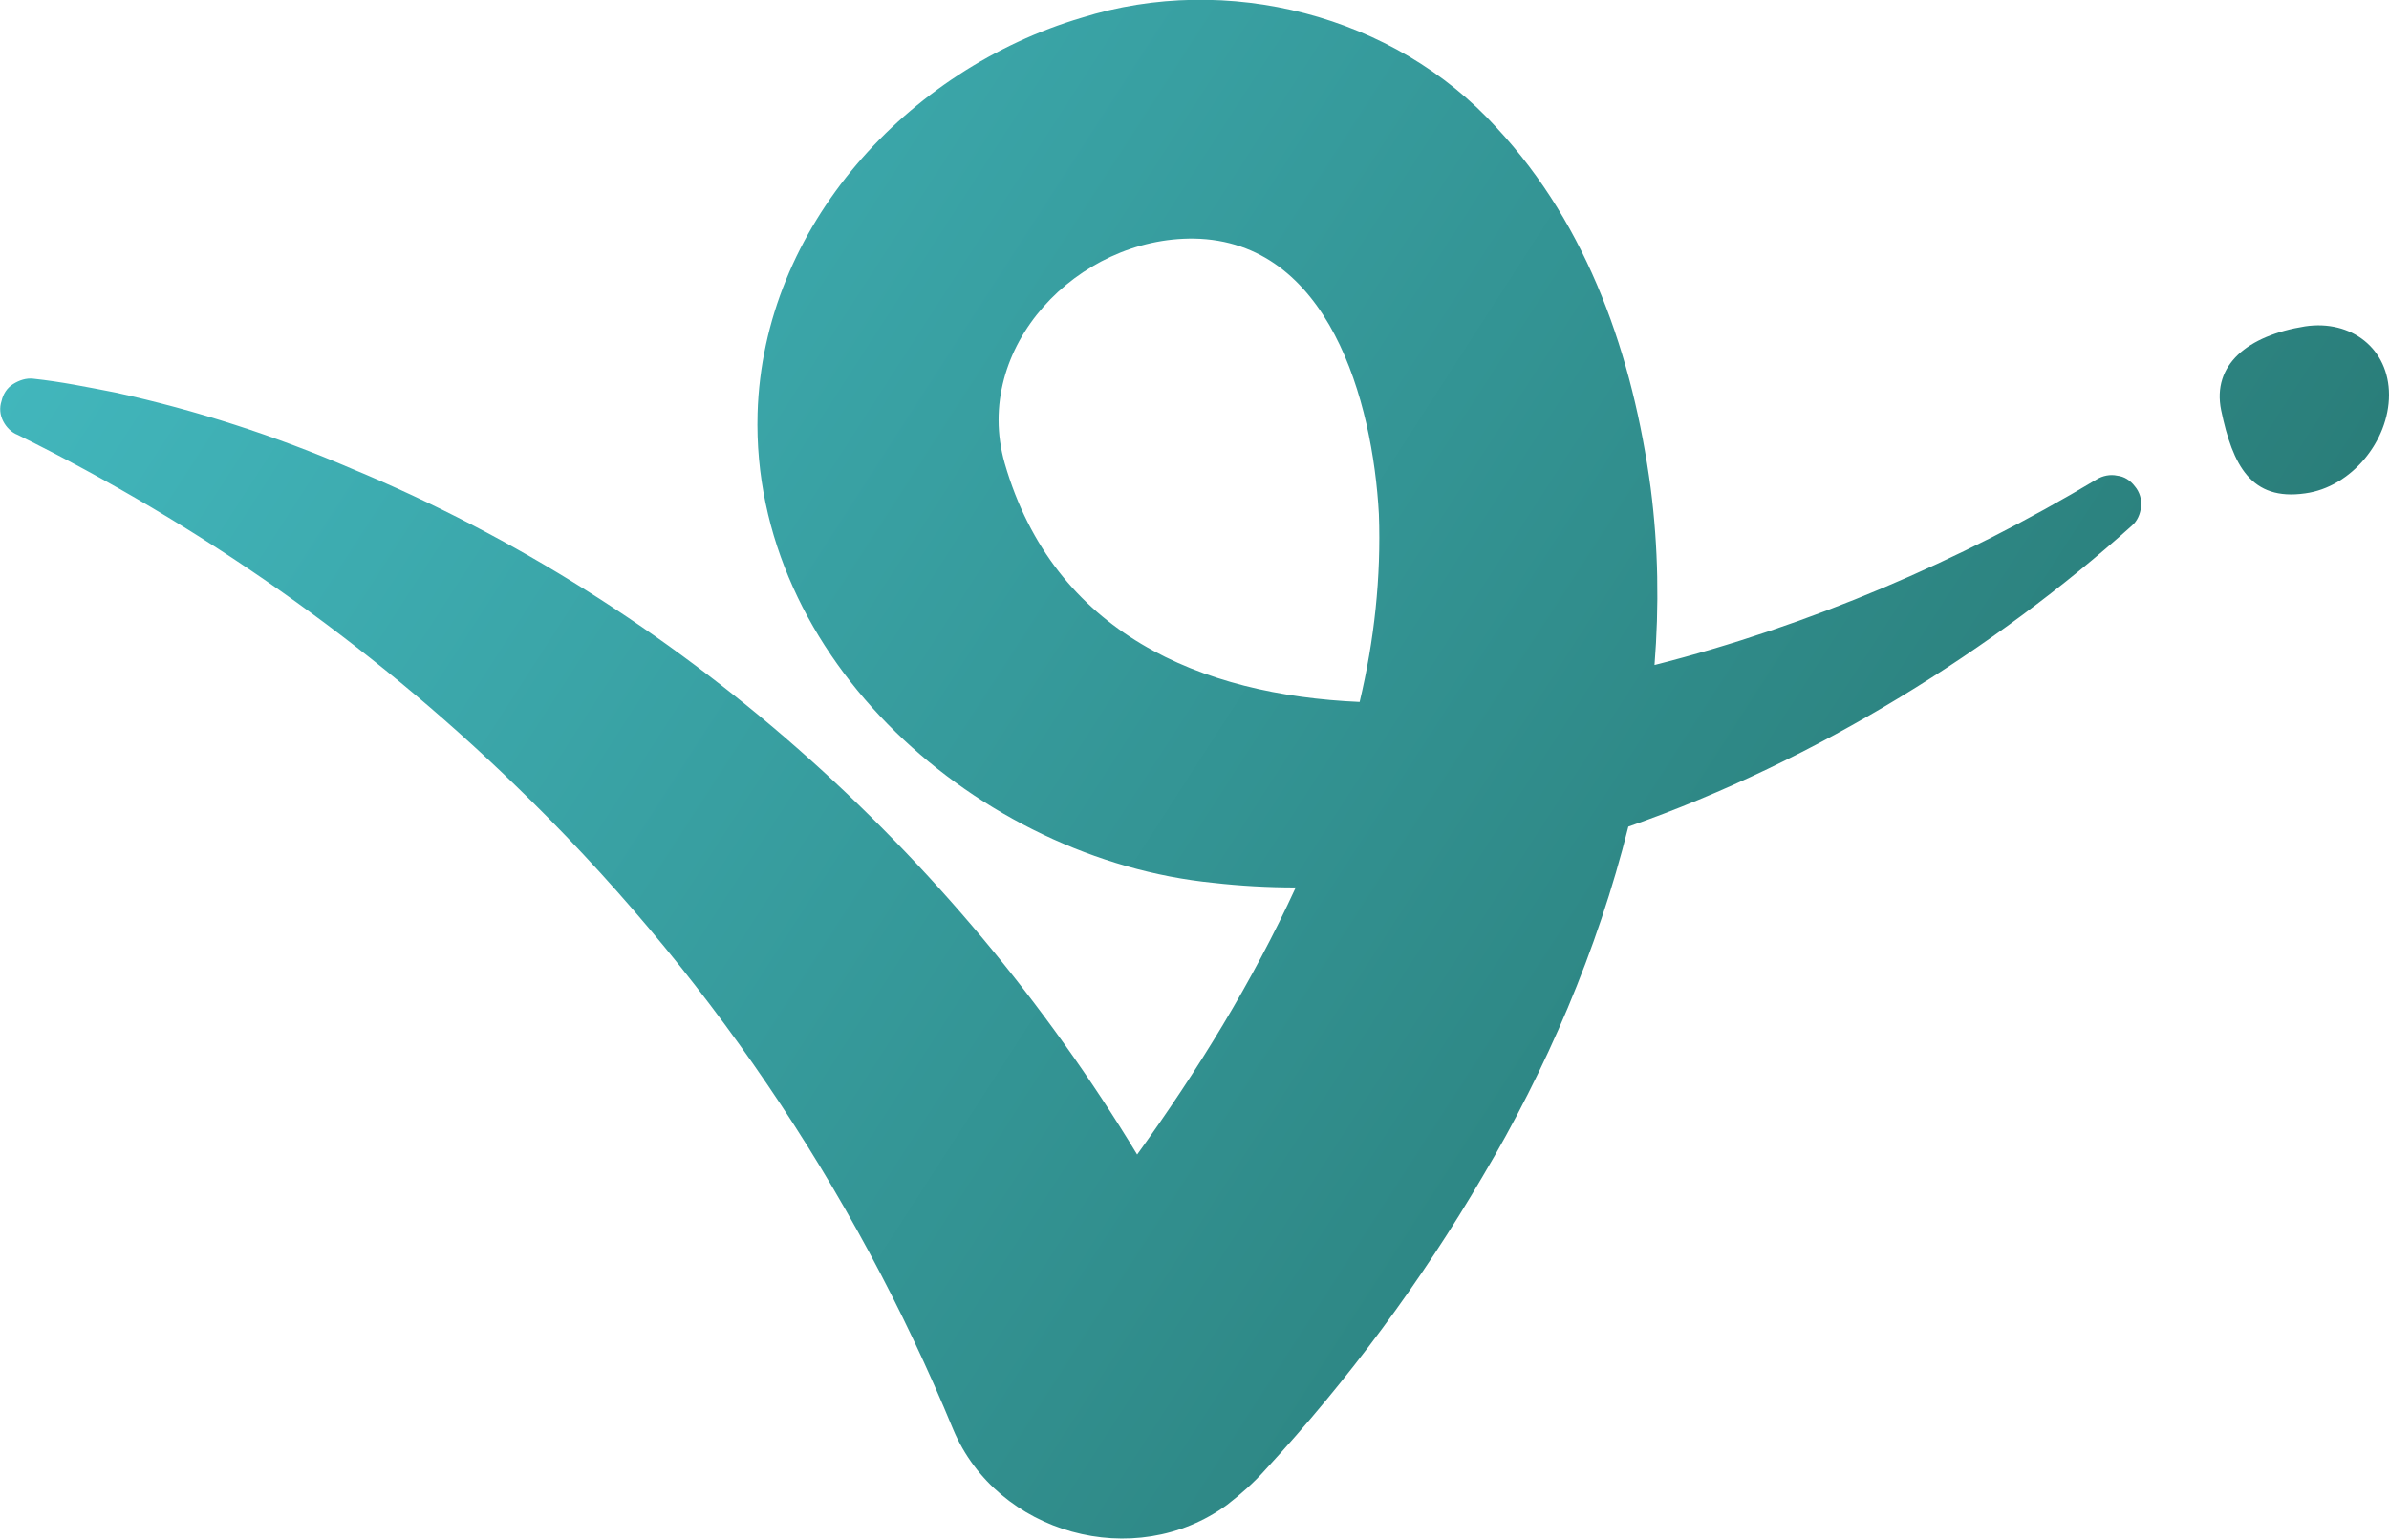
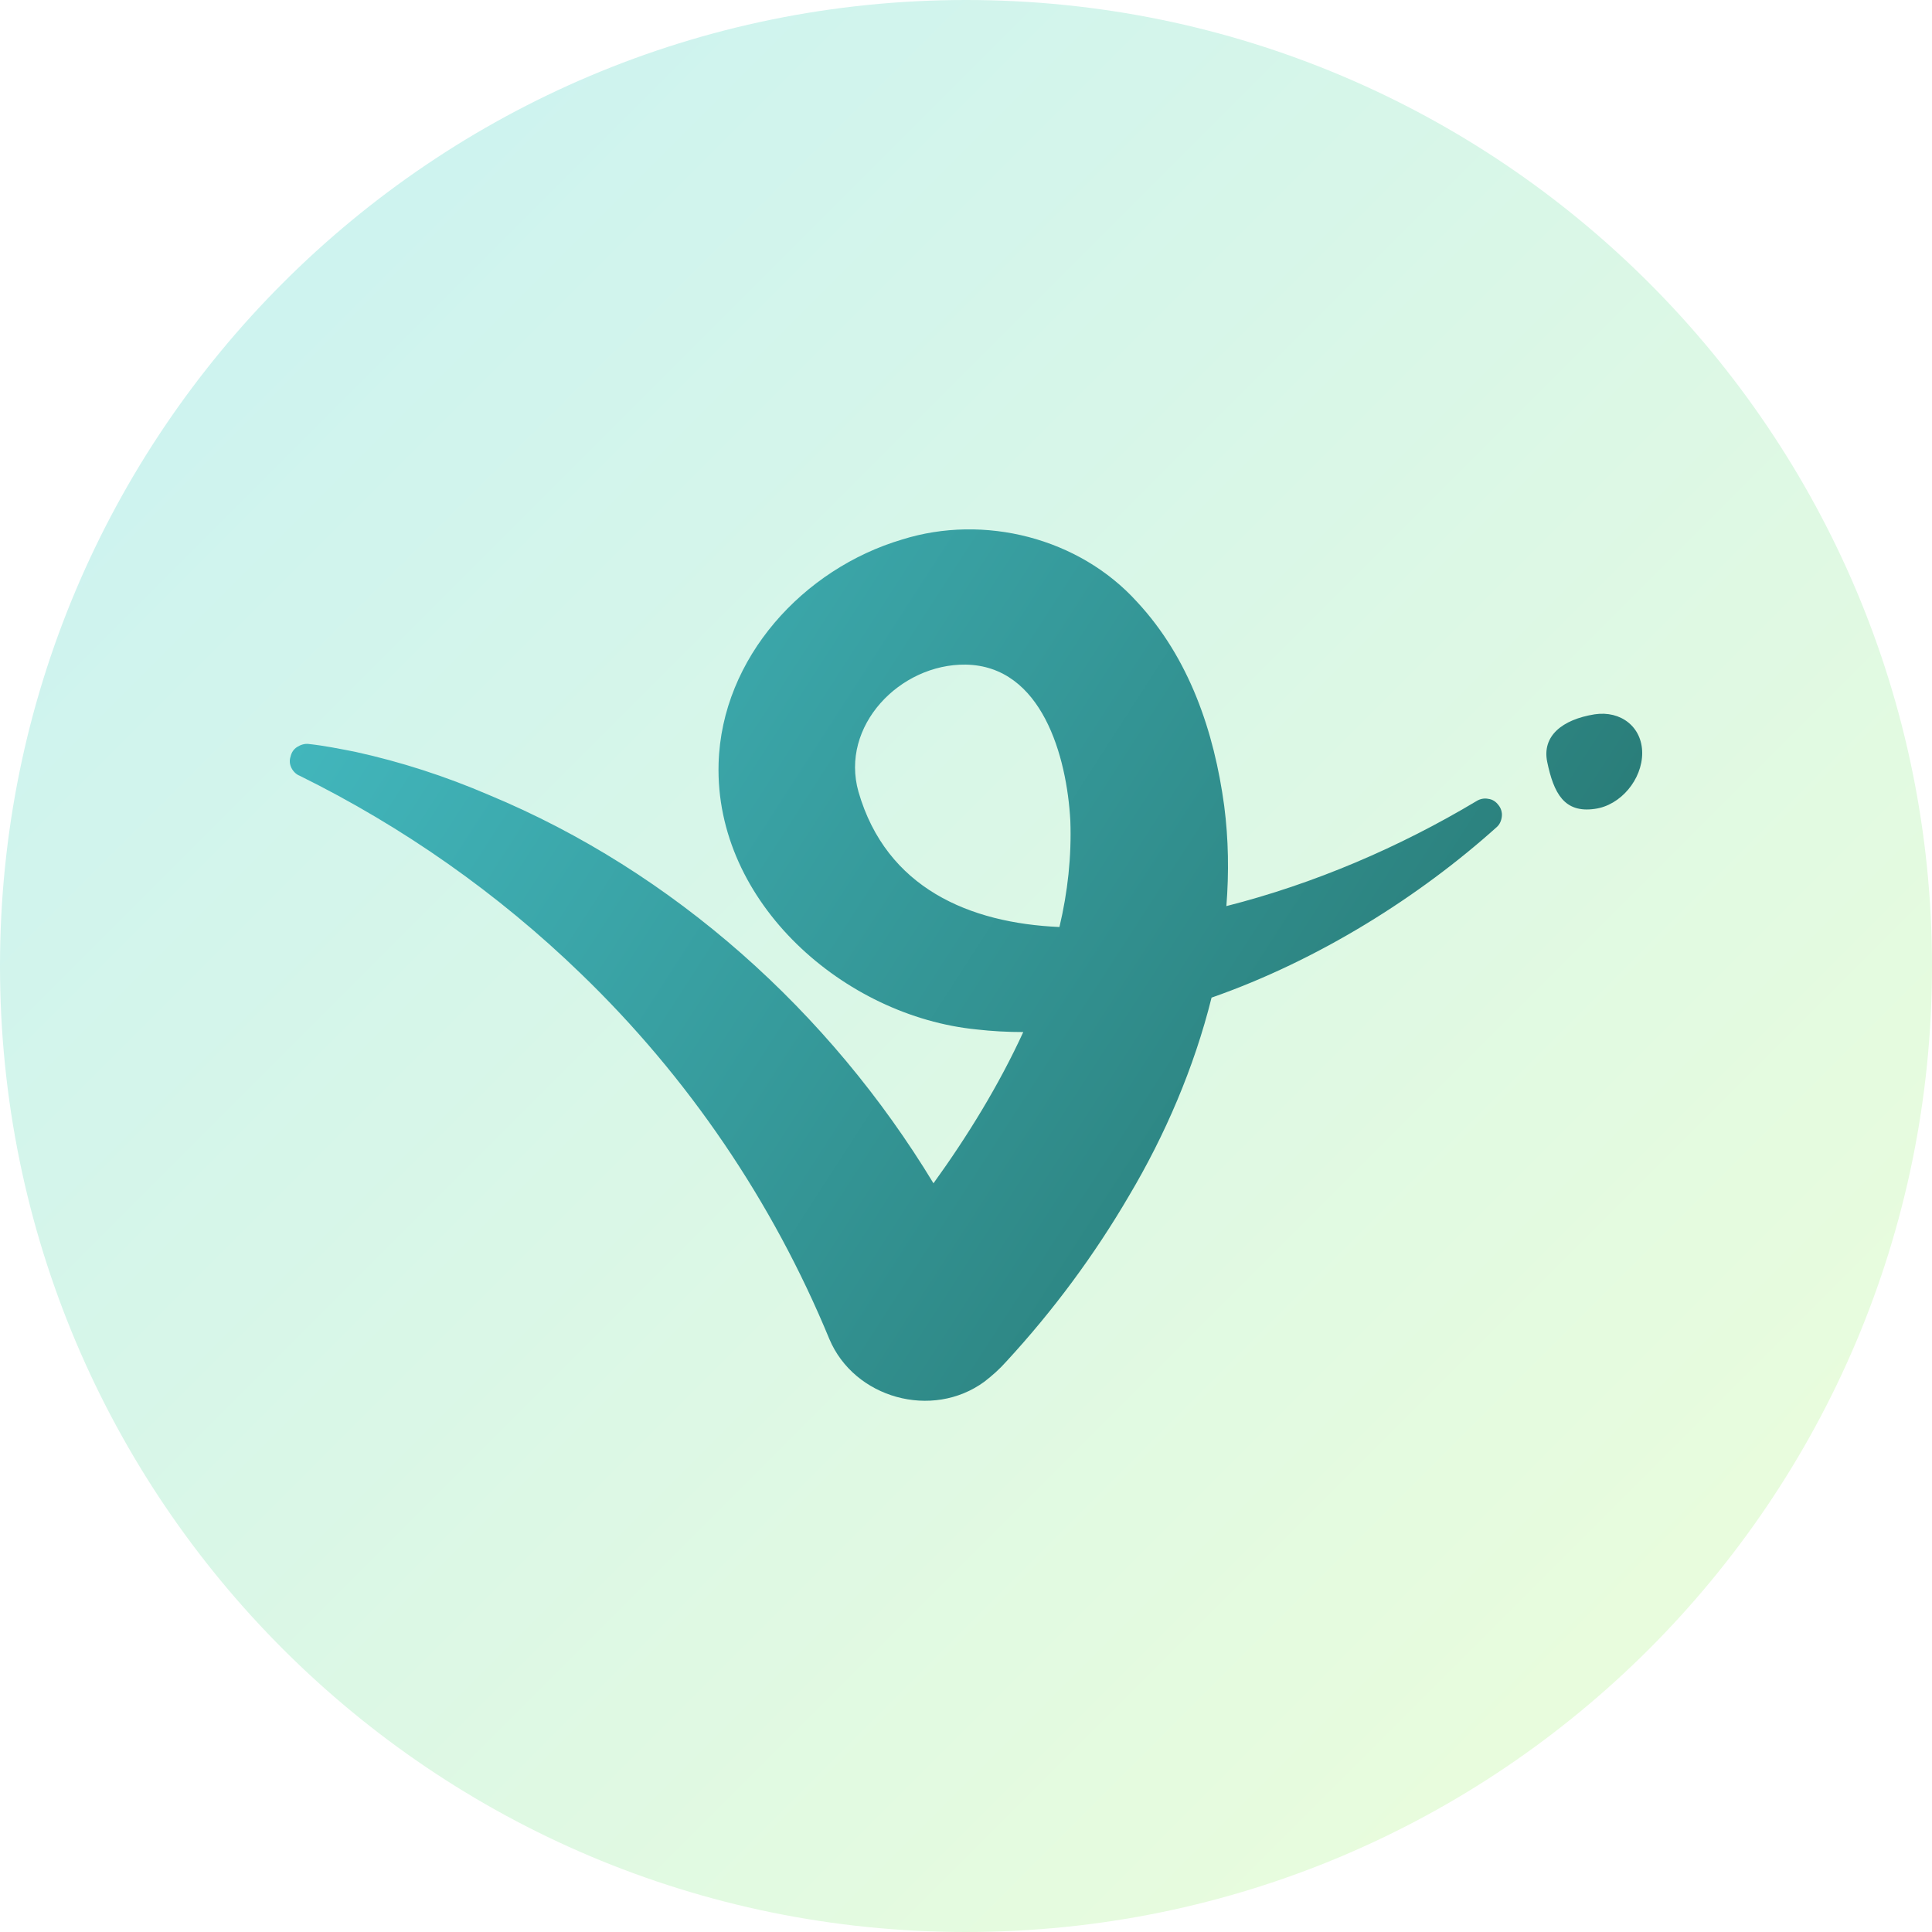
- <svg xmlns="http://www.w3.org/2000/svg" version="1.1" id="Layer_1" x="0px" y="0px" viewBox="0 0 310.3 200" style="enable-background:new 0 0 310.3 200;" xml:space="preserve">
-   <style type="text/css">
- 	.st0{fill-rule:evenodd;clip-rule:evenodd;fill:url(#SVGID_1_);}
- 	.st1{fill:url(#SVGID_2_);}
- </style>
-   <linearGradient id="SVGID_1_" gradientUnits="userSpaceOnUse" x1="1.224" y1="203.898" x2="311.224" y2="3.898" gradientTransform="matrix(1 0 0 -1 -1.176522e-08 202)">
-     <stop offset="0" style="stop-color:#44BCC3" />
-     <stop offset="1" style="stop-color:#236D66" />
-   </linearGradient>
-   <path class="st0" d="M211.5,107.4c24.6-8.6,47.7-23.2,65.4-39.1l0,0c0.7-0.6,1.1-1.5,1.2-2.5c0.1-0.9-0.2-1.9-0.8-2.6  c-0.6-0.8-1.4-1.3-2.3-1.4c-0.9-0.2-1.9,0-2.7,0.5c-17.7,10.6-37.3,19-57.4,24.1c0.6-7.6,0.5-15.3-0.5-23c-2.3-17-8-33.9-20-46.8  C181.1,1.9,159.3-3.6,140.5,2.3C117.9,9,99.1,29.4,98.4,53.7c-0.9,32,28.9,58,59.2,61c3.5,0.4,7.1,0.6,10.7,0.6  c-5.6,12.2-12.8,23.9-20.6,34.7c-23.8-39.3-59.6-71.5-102-89.1C35.7,56.6,25.5,53.3,15,51c-3.6-0.7-7-1.4-10.7-1.8  c-0.9-0.1-1.8,0.2-2.6,0.7c-0.8,0.5-1.3,1.3-1.5,2.2C-0.1,53,0,53.9,0.4,54.7c0.4,0.8,1.1,1.5,1.9,1.8c23.7,11.7,45.5,27,64.5,45.4  c24.6,23.7,44,52.3,57,83.8c5.7,13.6,23.6,18.6,35.6,9.8c1.8-1.4,3.5-2.9,5-4.6c10.7-11.6,20.2-24.4,28.2-38.1  C200.8,139,207.5,123.5,211.5,107.4z M158.3,169.7L158.3,169.7l0.3,0.6C158.5,170.1,158.4,169.9,158.3,169.7z M176.6,91.2  c1.9-8,2.8-16.2,2.5-24.4c-0.8-14.7-6.5-35.5-24-35.8c-15.1-0.2-28.9,14.1-24.6,29.2C136.9,82.3,156,90.3,176.6,91.2z" />
-   <linearGradient id="SVGID_2_" gradientUnits="userSpaceOnUse" x1="63.802" y1="300.893" x2="373.802" y2="100.893" gradientTransform="matrix(1 0 0 -1 -1.176522e-08 202)">
-     <stop offset="0" style="stop-color:#44BCC3" />
-     <stop offset="1" style="stop-color:#236D66" />
-   </linearGradient>
-   <path class="st1" d="M288.5,53.3c1.5,7.2,3.9,11.8,10.9,10.8c6-0.8,10.9-6.8,10.9-12.8c0-6-4.9-9.8-10.9-8.9  C291.9,43.6,287.3,47.4,288.5,53.3z" />
+ <svg xmlns="http://www.w3.org/2000/svg" width="200" height="200" viewBox="0 0 200 200" fill="none">
+   <rect width="200" height="200" rx="100" fill="url(#paint0_linear_161_94)" />
+   <path fill-rule="evenodd" clip-rule="evenodd" d="M125.42 103.274C136.52 99.393 146.943 92.806 154.929 85.631C155.245 85.361 155.426 84.954 155.471 84.503C155.516 84.097 155.381 83.646 155.11 83.33C154.839 82.969 154.478 82.743 154.072 82.698C153.666 82.608 153.215 82.698 152.854 82.924C144.867 87.707 136.024 91.497 126.954 93.798C127.225 90.369 127.18 86.895 126.729 83.42C125.691 75.75 123.119 68.124 117.704 62.304C111.703 55.671 101.867 53.189 93.384 55.851C83.186 58.874 74.704 68.079 74.388 79.044C73.982 93.482 87.428 105.214 101.1 106.568C102.679 106.748 104.303 106.838 105.928 106.838C103.401 112.343 100.152 117.622 96.633 122.495C85.894 104.763 69.74 90.234 50.609 82.292C46.097 80.352 41.494 78.863 36.757 77.825C35.132 77.51 33.598 77.194 31.929 77.013C31.523 76.968 31.116 77.103 30.756 77.329C30.395 77.555 30.169 77.916 30.079 78.322C29.943 78.728 29.988 79.134 30.169 79.495C30.349 79.856 30.665 80.172 31.026 80.307C41.72 85.586 51.556 92.49 60.13 100.792C71.229 111.486 79.983 124.391 85.849 138.604C88.421 144.74 96.497 146.996 101.912 143.026C102.724 142.394 103.491 141.717 104.168 140.95C108.996 135.716 113.282 129.94 116.892 123.759C120.592 117.532 123.615 110.538 125.42 103.274ZM101.416 131.384L101.551 131.655C101.506 131.565 101.461 131.475 101.416 131.384ZM109.673 95.964C110.53 92.354 110.936 88.654 110.801 84.954C110.44 78.322 107.868 68.936 99.972 68.801C93.158 68.711 86.932 75.163 88.872 81.977C91.76 91.948 100.378 95.558 109.673 95.964Z" fill="url(#paint1_linear_161_94)" />
+   <path d="M160.164 78.863C160.84 82.112 161.923 84.187 165.082 83.736C167.789 83.375 170 80.668 170 77.961C170 75.253 167.789 73.539 165.082 73.945C161.698 74.486 159.622 76.201 160.164 78.863Z" fill="url(#paint2_linear_161_94)" />
+   <defs>
+     <linearGradient id="paint0_linear_161_94" x1="200" y1="200" x2="0" y2="0" gradientUnits="userSpaceOnUse">
+       <stop stop-color="#EEFED9" />
+       <stop offset="1" stop-color="#C8F1F3" />
+     </linearGradient>
+     <linearGradient id="paint1_linear_161_94" x1="30.541" y1="53.957" x2="170.417" y2="144.2" gradientUnits="userSpaceOnUse">
+       <stop stop-color="#44BCC3" />
+       <stop offset="1" stop-color="#236D66" />
+     </linearGradient>
+     <linearGradient id="paint2_linear_161_94" x1="58.777" y1="10.192" x2="198.653" y2="100.434" gradientUnits="userSpaceOnUse">
+       <stop stop-color="#44BCC3" />
+       <stop offset="1" stop-color="#236D66" />
+     </linearGradient>
+   </defs>
</svg>
